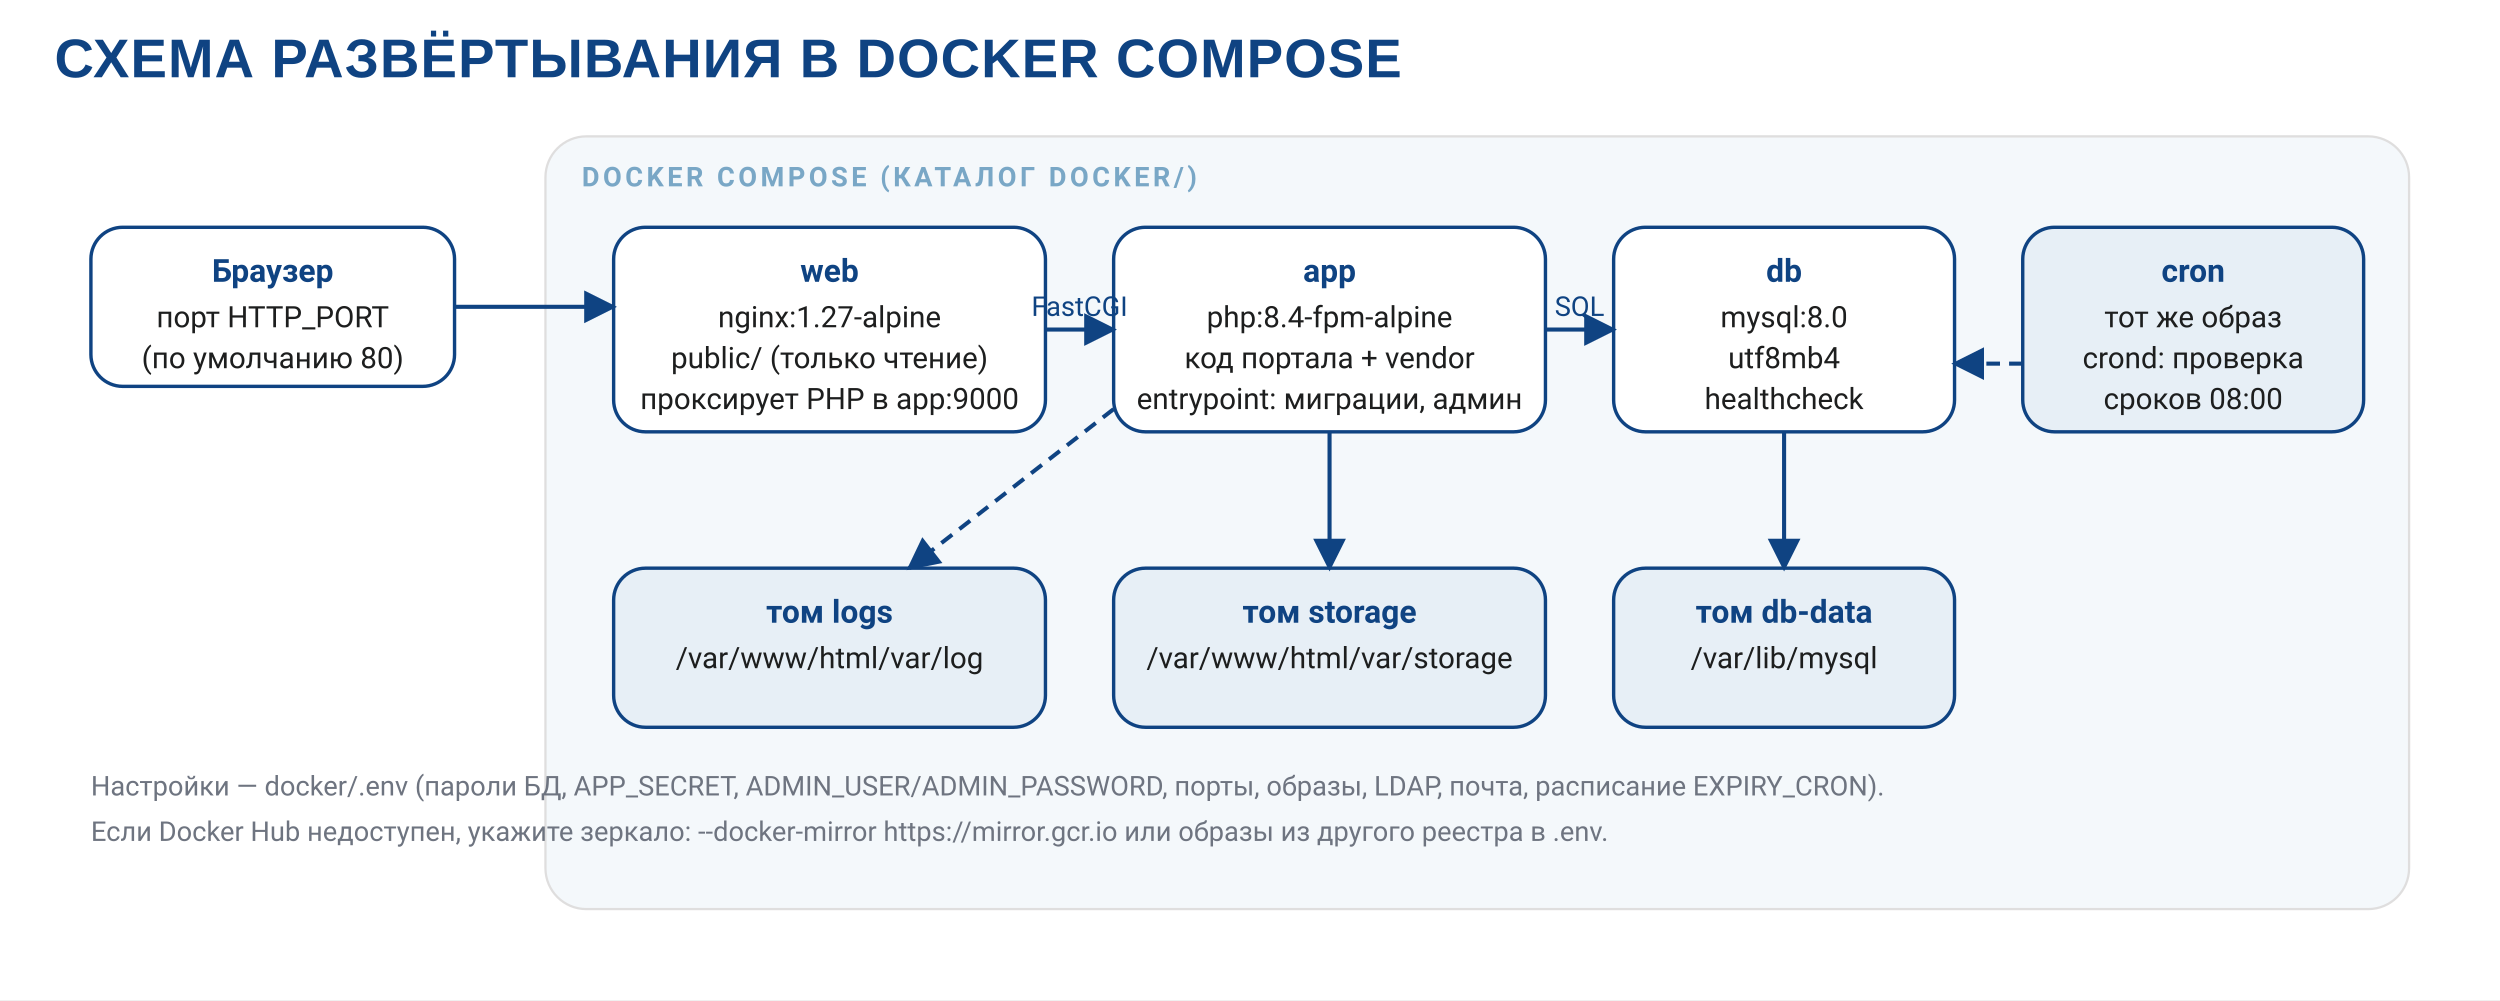
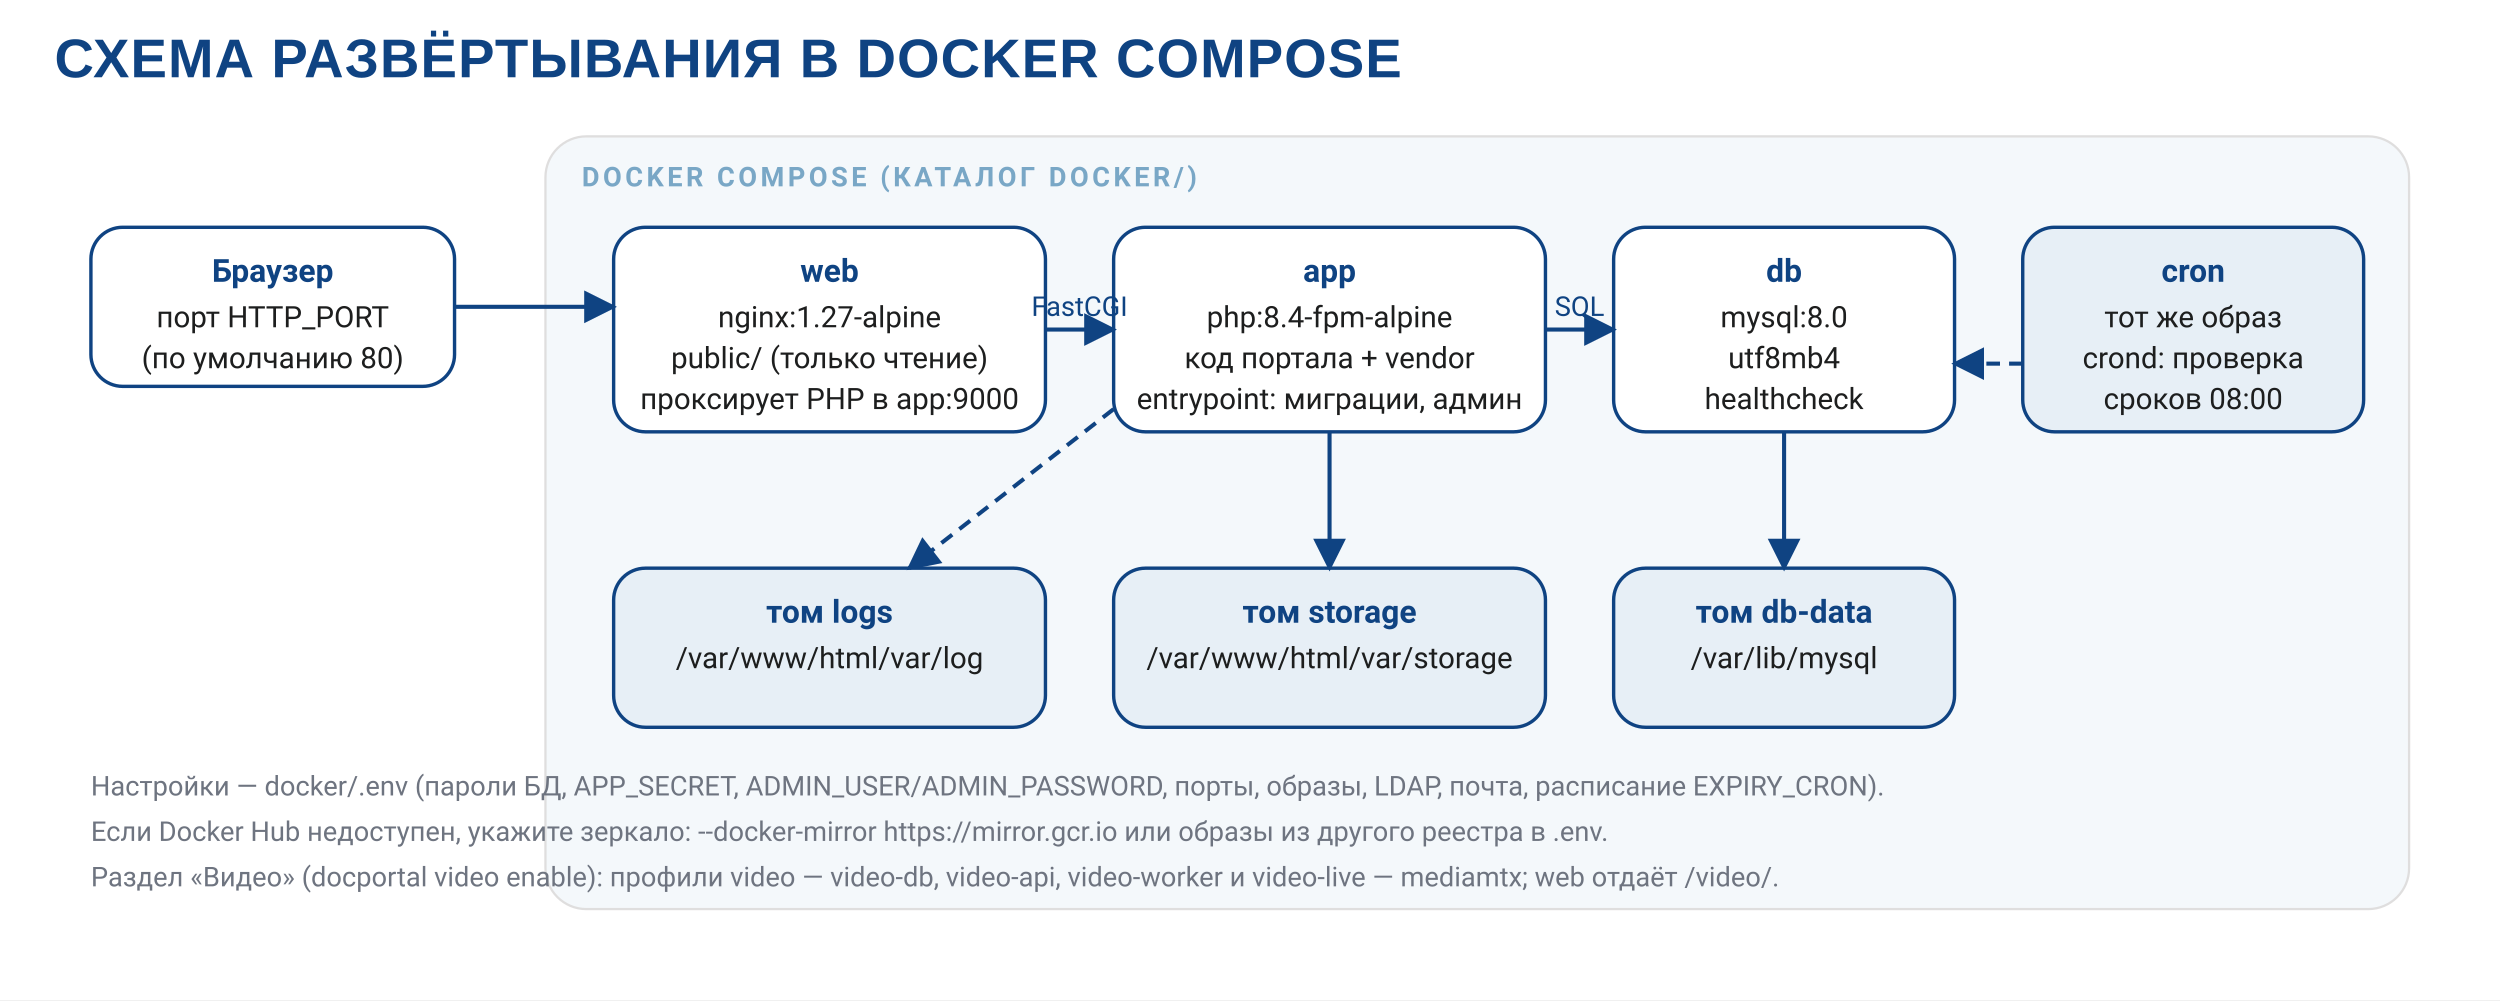
<svg xmlns="http://www.w3.org/2000/svg" width="1100" height="440" viewBox="0 0 1100 440" font-family="Roboto, Arial, Helvetica, sans-serif" font-size="14">
  <defs>
    <marker id="arrow" viewBox="0 0 10 10" refX="9" refY="5" markerWidth="8" markerHeight="8" orient="auto-start-reverse">
      <path d="M0 0L10 5L0 10z" fill="#0F4382" />
    </marker>
    <marker id="arrow-red" viewBox="0 0 10 10" refX="9" refY="5" markerWidth="8" markerHeight="8" orient="auto-start-reverse">
      <path d="M0 0L10 5L0 10z" fill="#D00024" />
    </marker>
    <marker id="arrow-green" viewBox="0 0 10 10" refX="9" refY="5" markerWidth="8" markerHeight="8" orient="auto-start-reverse">
      <path d="M0 0L10 5L0 10z" fill="#1F8F4E" />
    </marker>
    <marker id="arrow-muted" viewBox="0 0 10 10" refX="9" refY="5" markerWidth="8" markerHeight="8" orient="auto-start-reverse">
      <path d="M0 0L10 5L0 10z" fill="#6E7480" />
    </marker>
  </defs>
  <rect width="1100" height="440" fill="#FFFFFF" />
  <text x="24" y="34" font-family="'DIN Condensed', 'Arial Narrow', Arial, sans-serif" font-size="24" font-weight="600" fill="#0F4382" letter-spacing="0.5">СХЕМА РАЗВЁРТЫВАНИЯ В DOCKER COMPOSE</text>
  <rect x="40" y="100" width="160" height="70" rx="14" fill="#FFFFFF" stroke="#0F4382" stroke-width="1.5" />
  <text x="120.0" y="124" text-anchor="middle" font-weight="700" font-size="14" fill="#0F4382">Браузер</text>
  <text x="120.0" y="144" text-anchor="middle" font-size="13" fill="#1D1E1E">порт HTTP_PORT</text>
  <text x="120.0" y="162" text-anchor="middle" font-size="13" fill="#1D1E1E">(по умолчанию 80)</text>
  <rect x="240" y="60" width="820" height="340" rx="18" fill="#F4F8FB" stroke="#DFDEDE" />
  <text x="256" y="82" font-size="12" font-weight="700" fill="#79A7C6" letter-spacing="1.5">DOCKER COMPOSE (КАТАЛОГ DOCKER/)</text>
  <rect x="270" y="100" width="190" height="90" rx="14" fill="#FFFFFF" stroke="#0F4382" stroke-width="1.5" />
  <text x="365.0" y="124" text-anchor="middle" font-weight="700" font-size="14" fill="#0F4382">web</text>
  <text x="365.0" y="144" text-anchor="middle" font-size="13" fill="#1D1E1E">nginx:1.27-alpine</text>
  <text x="365.0" y="162" text-anchor="middle" font-size="13" fill="#1D1E1E">public/ (только чтение)</text>
  <text x="365.0" y="180" text-anchor="middle" font-size="13" fill="#1D1E1E">проксирует PHP в app:9000</text>
  <rect x="490" y="100" width="190" height="90" rx="14" fill="#FFFFFF" stroke="#0F4382" stroke-width="1.5" />
  <text x="585.0" y="124" text-anchor="middle" font-weight="700" font-size="14" fill="#0F4382">app</text>
  <text x="585.0" y="144" text-anchor="middle" font-size="13" fill="#1D1E1E">php:8.4-fpm-alpine</text>
  <text x="585.0" y="162" text-anchor="middle" font-size="13" fill="#1D1E1E">код портала + vendor</text>
  <text x="585.0" y="180" text-anchor="middle" font-size="13" fill="#1D1E1E">entrypoint: миграции, админ</text>
  <rect x="710" y="100" width="150" height="90" rx="14" fill="#FFFFFF" stroke="#0F4382" stroke-width="1.5" />
  <text x="785.0" y="124" text-anchor="middle" font-weight="700" font-size="14" fill="#0F4382">db</text>
  <text x="785.0" y="144" text-anchor="middle" font-size="13" fill="#1D1E1E">mysql:8.0</text>
  <text x="785.0" y="162" text-anchor="middle" font-size="13" fill="#1D1E1E">utf8mb4</text>
  <text x="785.0" y="180" text-anchor="middle" font-size="13" fill="#1D1E1E">healthcheck</text>
  <rect x="890" y="100" width="150" height="90" rx="14" fill="#E7EFF6" stroke="#0F4382" stroke-width="1.5" />
  <text x="965.0" y="124" text-anchor="middle" font-weight="700" font-size="14" fill="#0F4382">cron</text>
  <text x="965.0" y="144" text-anchor="middle" font-size="13" fill="#1D1E1E">тот же образ</text>
  <text x="965.0" y="162" text-anchor="middle" font-size="13" fill="#1D1E1E">crond: проверка</text>
  <text x="965.0" y="180" text-anchor="middle" font-size="13" fill="#1D1E1E">сроков 08:00</text>
  <rect x="490" y="250" width="190" height="70" rx="14" fill="#E7EFF6" stroke="#0F4382" stroke-width="1.5" />
  <text x="585.0" y="274" text-anchor="middle" font-weight="700" font-size="14" fill="#0F4382">том storage</text>
  <text x="585.0" y="294" text-anchor="middle" font-size="13" fill="#1D1E1E">/var/www/html/var/storage</text>
  <rect x="710" y="250" width="150" height="70" rx="14" fill="#E7EFF6" stroke="#0F4382" stroke-width="1.5" />
  <text x="785.0" y="274" text-anchor="middle" font-weight="700" font-size="14" fill="#0F4382">том db-data</text>
  <text x="785.0" y="294" text-anchor="middle" font-size="13" fill="#1D1E1E">/var/lib/mysql</text>
  <rect x="270" y="250" width="190" height="70" rx="14" fill="#E7EFF6" stroke="#0F4382" stroke-width="1.5" />
  <text x="365.0" y="274" text-anchor="middle" font-weight="700" font-size="14" fill="#0F4382">том logs</text>
  <text x="365.0" y="294" text-anchor="middle" font-size="13" fill="#1D1E1E">/var/www/html/var/log</text>
  <line x1="200" y1="135" x2="270" y2="135" stroke="#0F4382" stroke-width="1.8" marker-end="url(#arrow)" />
  <line x1="460" y1="145" x2="490" y2="145" stroke="#0F4382" stroke-width="1.8" marker-end="url(#arrow)" />
  <text x="475.0" y="139.0" text-anchor="middle" font-size="12" fill="#0F4382">FastCGI</text>
  <line x1="680" y1="145" x2="710" y2="145" stroke="#0F4382" stroke-width="1.8" marker-end="url(#arrow)" />
  <text x="695.0" y="139.0" text-anchor="middle" font-size="12" fill="#0F4382">SQL</text>
  <line x1="585" y1="190" x2="585" y2="250" stroke="#0F4382" stroke-width="1.8" marker-end="url(#arrow)" />
  <line x1="785" y1="190" x2="785" y2="250" stroke="#0F4382" stroke-width="1.8" marker-end="url(#arrow)" />
  <line x1="490" y1="180" x2="400" y2="250" stroke="#0F4382" stroke-width="1.8" marker-end="url(#arrow)" stroke-dasharray="6 4" />
  <line x1="890" y1="160" x2="860" y2="160" stroke="#0F4382" stroke-width="1.8" marker-end="url(#arrow)" stroke-dasharray="6 4" />
  <text x="40" y="350" font-size="12" fill="#6E7480" text-anchor="start" font-weight="normal" xml:space="preserve">Настройки — docker/.env (пароли БД, APP_SECRET, ADMIN_USER/ADMIN_PASSWORD, порты, образы, LDAP, почта, расписание EXPIRY_CRON).</text>
  <text x="40" y="370" font-size="12" fill="#6E7480" text-anchor="start" font-weight="normal" xml:space="preserve">Если Docker Hub недоступен, укажите зеркало: --docker-mirror https://mirror.gcr.io или образы из другого реестра в .env.</text>
+   <text x="40" y="390" font-size="12" fill="#6E7480" text-anchor="start" font-weight="normal" xml:space="preserve">Раздел «Видео» (docportal video enable): профили video — video-db, video-api, video-worker и video-live — mediamtx; web отдаёт /video/.</text>
</svg>
